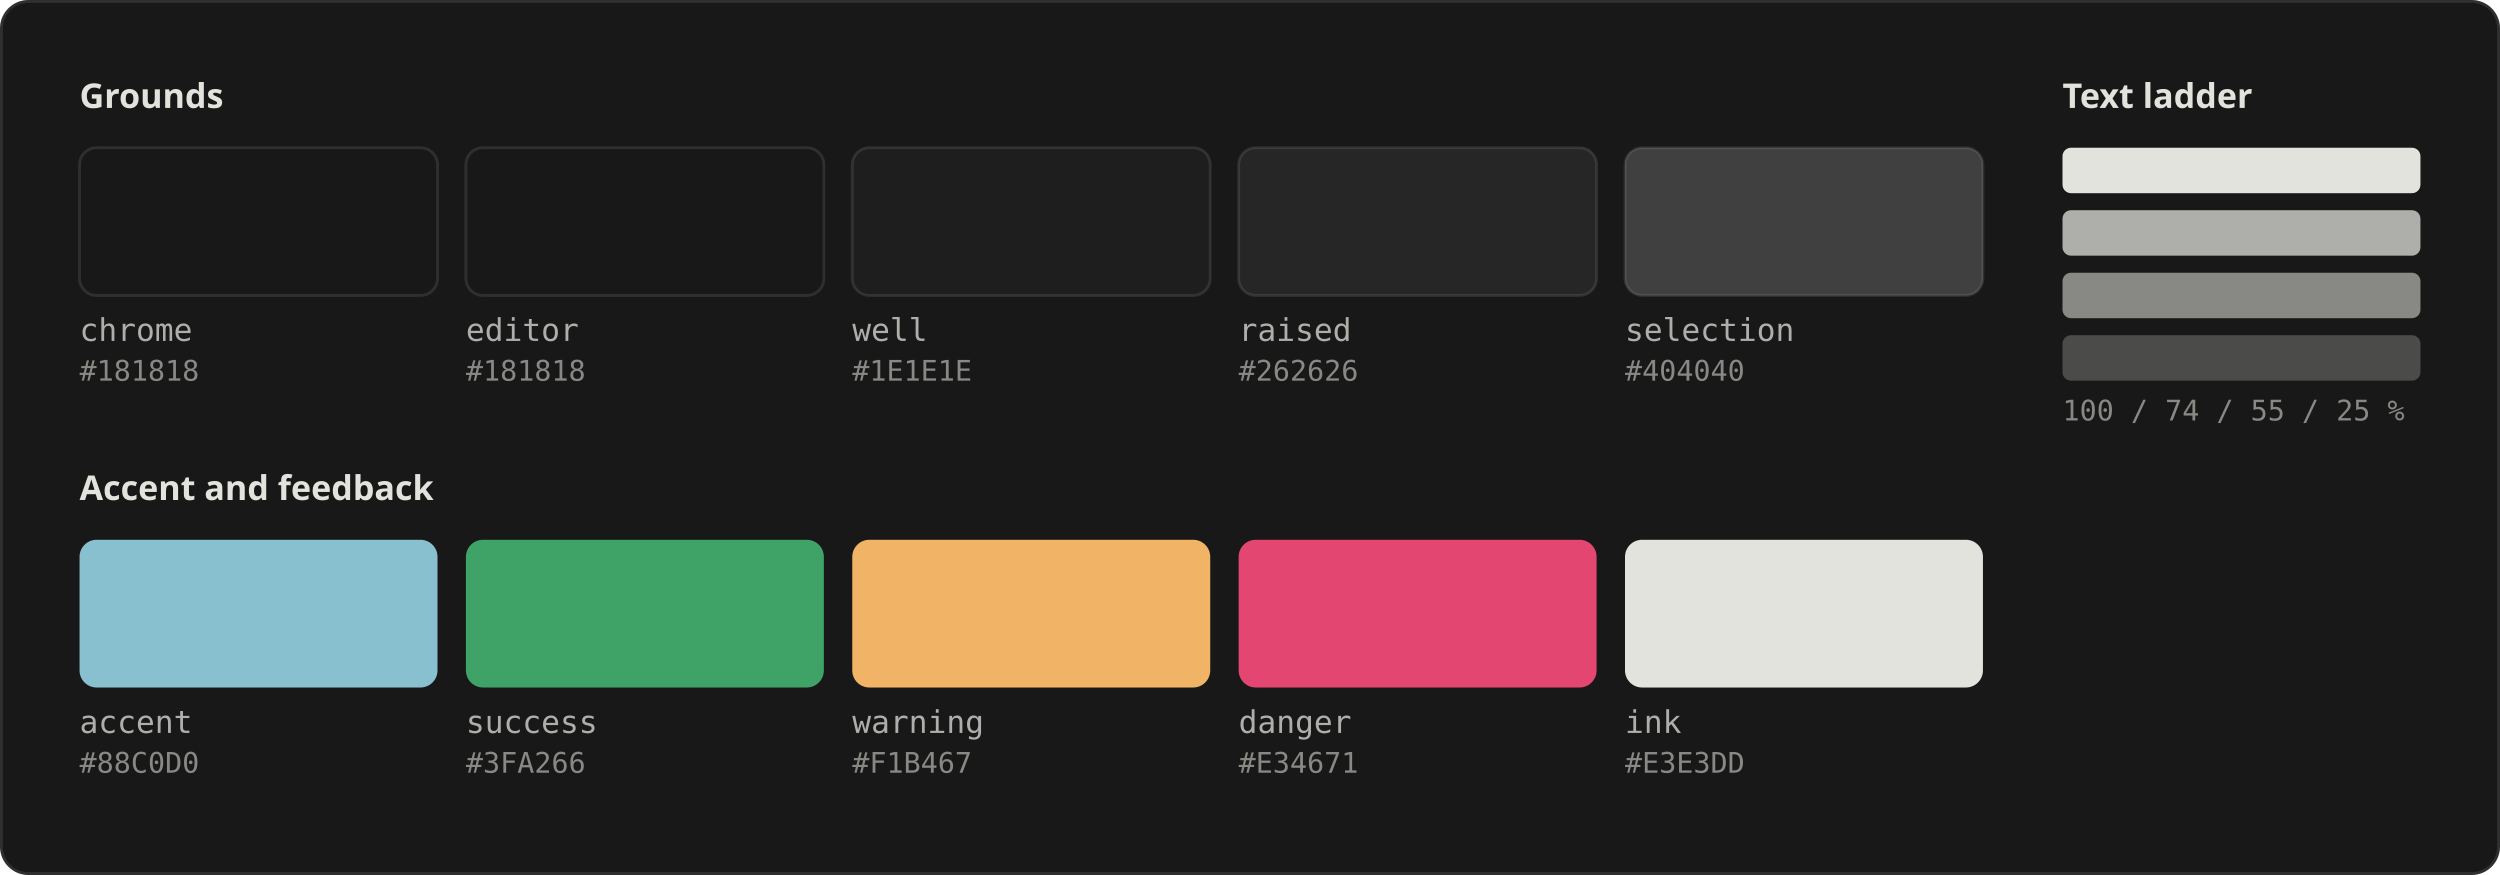
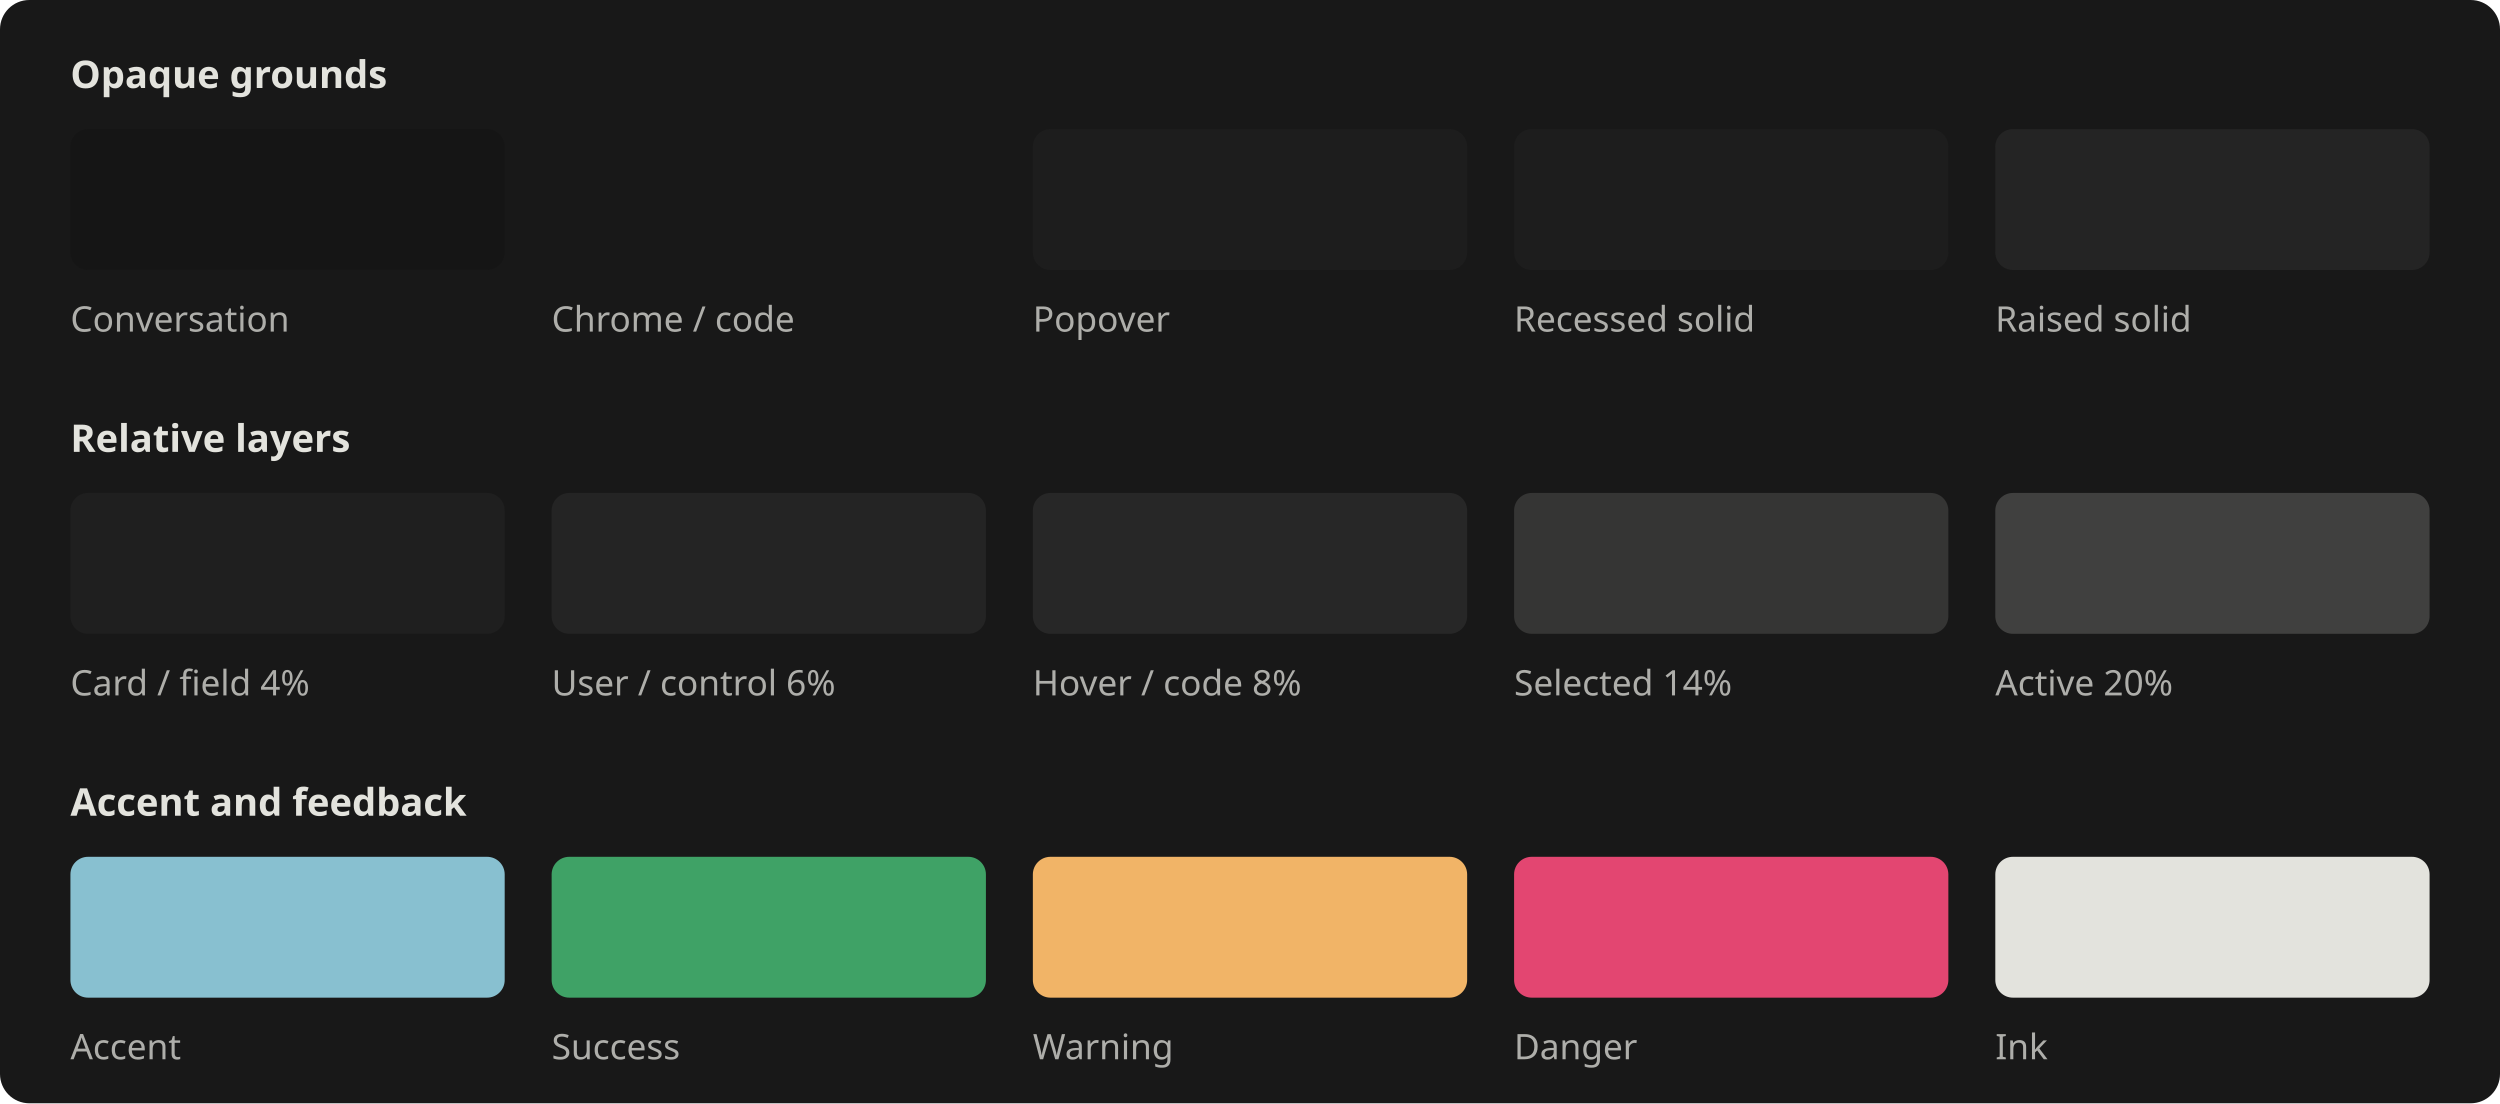
- <svg xmlns="http://www.w3.org/2000/svg" width="880" height="308" viewBox="0 0 880 308" role="img" aria-label="bb Monokai palette swatches">
-   <style>
-     .l { font: 500 11px ui-monospace, "SF Mono", Menlo, monospace; fill: #e3e3ddbd; }
-     .h { font: 600 12px ui-sans-serif, system-ui, sans-serif; fill: #e3e3dd; }
-     .v { font: 400 10px ui-monospace, "SF Mono", Menlo, monospace; fill: #e3e3dd8c; }
-   </style>
-   <rect width="880" height="308" rx="10" fill="#181818" />
-   <rect x="0.5" y="0.5" width="879" height="307" rx="9.5" fill="none" stroke="#e3e3dd1e" />
-   <text class="h" x="28" y="38">Grounds</text>
-   <g>
-     <rect x="28" y="52" width="126" height="52" rx="6" fill="#181818" stroke="#e3e3dd1e" />
-     <rect x="164" y="52" width="126" height="52" rx="6" fill="#181818" stroke="#e3e3dd1e" />
-     <rect x="300" y="52" width="126" height="52" rx="6" fill="#1e1e1e" stroke="#e3e3dd1e" />
-     <rect x="436" y="52" width="126" height="52" rx="6" fill="#262626" stroke="#e3e3dd1e" />
-     <rect x="572" y="52" width="126" height="52" rx="6" fill="#404040" stroke="#e3e3dd1e" />
-     <text class="l" x="28" y="120">chrome</text>
-     <text class="v" x="28" y="134">#181818</text>
-     <text class="l" x="164" y="120">editor</text>
-     <text class="v" x="164" y="134">#181818</text>
-     <text class="l" x="300" y="120">well</text>
-     <text class="v" x="300" y="134">#1E1E1E</text>
-     <text class="l" x="436" y="120">raised</text>
-     <text class="v" x="436" y="134">#262626</text>
-     <text class="l" x="572" y="120">selection</text>
-     <text class="v" x="572" y="134">#404040</text>
-   </g>
-   <text class="h" x="28" y="176">Accent and feedback</text>
-   <g>
-     <rect x="28" y="190" width="126" height="52" rx="6" fill="#88c0d0" />
-     <rect x="164" y="190" width="126" height="52" rx="6" fill="#3fa266" />
-     <rect x="300" y="190" width="126" height="52" rx="6" fill="#f1b467" />
-     <rect x="436" y="190" width="126" height="52" rx="6" fill="#e34671" />
-     <rect x="572" y="190" width="126" height="52" rx="6" fill="#e3e3dd" />
-     <text class="l" x="28" y="258">accent</text>
-     <text class="v" x="28" y="272">#88C0D0</text>
-     <text class="l" x="164" y="258">success</text>
-     <text class="v" x="164" y="272">#3FA266</text>
-     <text class="l" x="300" y="258">warning</text>
-     <text class="v" x="300" y="272">#F1B467</text>
-     <text class="l" x="436" y="258">danger</text>
-     <text class="v" x="436" y="272">#E34671</text>
-     <text class="l" x="572" y="258">ink</text>
-     <text class="v" x="572" y="272">#E3E3DD</text>
-   </g>
-   <g>
-     <text class="h" x="726" y="38">Text ladder</text>
-     <rect x="726" y="52" width="126" height="16" rx="3" fill="#e3e3dd" />
-     <rect x="726" y="74" width="126" height="16" rx="3" fill="#e3e3ddbd" />
-     <rect x="726" y="96" width="126" height="16" rx="3" fill="#e3e3dd8c" />
-     <rect x="726" y="118" width="126" height="16" rx="3" fill="#e3e3dd40" />
-     <text class="v" x="726" y="148">100 / 74 / 55 / 25 %</text>
-   </g>
+ <svg xmlns="http://www.w3.org/2000/svg" width="852" height="376" viewBox="0 0 852 376" role="img" aria-label="Monokai opaque grounds and relative alpha layers">
+   <style>.heading{font:600 13px system-ui;fill:#e3e3dd}.label{font:12px system-ui;fill:#e3e3ddbd}</style>
+   <rect width="852" height="376" rx="10" fill="#181818" />
+   <text class="heading" x="24" y="30">Opaque grounds</text>
+   <rect x="24" y="44" width="148" height="48" rx="6" fill="#151515" />
+   <text class="label" x="24" y="113">Conversation</text>
+   <rect x="188" y="44" width="148" height="48" rx="6" fill="#181818" />
+   <text class="label" x="188" y="113">Chrome / code</text>
+   <rect x="352" y="44" width="148" height="48" rx="6" fill="#1d1d1d" />
+   <text class="label" x="352" y="113">Popover</text>
+   <rect x="516" y="44" width="148" height="48" rx="6" fill="#1d1d1d" />
+   <text class="label" x="516" y="113">Recessed solid</text>
+   <rect x="680" y="44" width="148" height="48" rx="6" fill="#242424" />
+   <text class="label" x="680" y="113">Raised solid</text>
+   <text class="heading" x="24" y="154">Relative layers</text>
+   <rect x="24" y="168" width="148" height="48" rx="6" fill="#e3e3dd0a" />
+   <text class="label" x="24" y="237">Card / field 4%</text>
+   <rect x="188" y="168" width="148" height="48" rx="6" fill="#e3e3dd0f" />
+   <text class="label" x="188" y="237">User / control 6%</text>
+   <rect x="352" y="168" width="148" height="48" rx="6" fill="#e3e3dd14" />
+   <text class="label" x="352" y="237">Hover / code 8%</text>
+   <rect x="516" y="168" width="148" height="48" rx="6" fill="#e3e3dd24" />
+   <text class="label" x="516" y="237">Selected 14%</text>
+   <rect x="680" y="168" width="148" height="48" rx="6" fill="#e3e3dd33" />
+   <text class="label" x="680" y="237">Active 20%</text>
+   <text class="heading" x="24" y="278">Accent and feedback</text>
+   <rect x="24" y="292" width="148" height="48" rx="6" fill="#88c0d0" />
+   <text class="label" x="24" y="361">Accent</text>
+   <rect x="188" y="292" width="148" height="48" rx="6" fill="#3fa266" />
+   <text class="label" x="188" y="361">Success</text>
+   <rect x="352" y="292" width="148" height="48" rx="6" fill="#f1b467" />
+   <text class="label" x="352" y="361">Warning</text>
+   <rect x="516" y="292" width="148" height="48" rx="6" fill="#e34671" />
+   <text class="label" x="516" y="361">Danger</text>
+   <rect x="680" y="292" width="148" height="48" rx="6" fill="#e3e3dd" />
+   <text class="label" x="680" y="361">Ink</text>
</svg>
